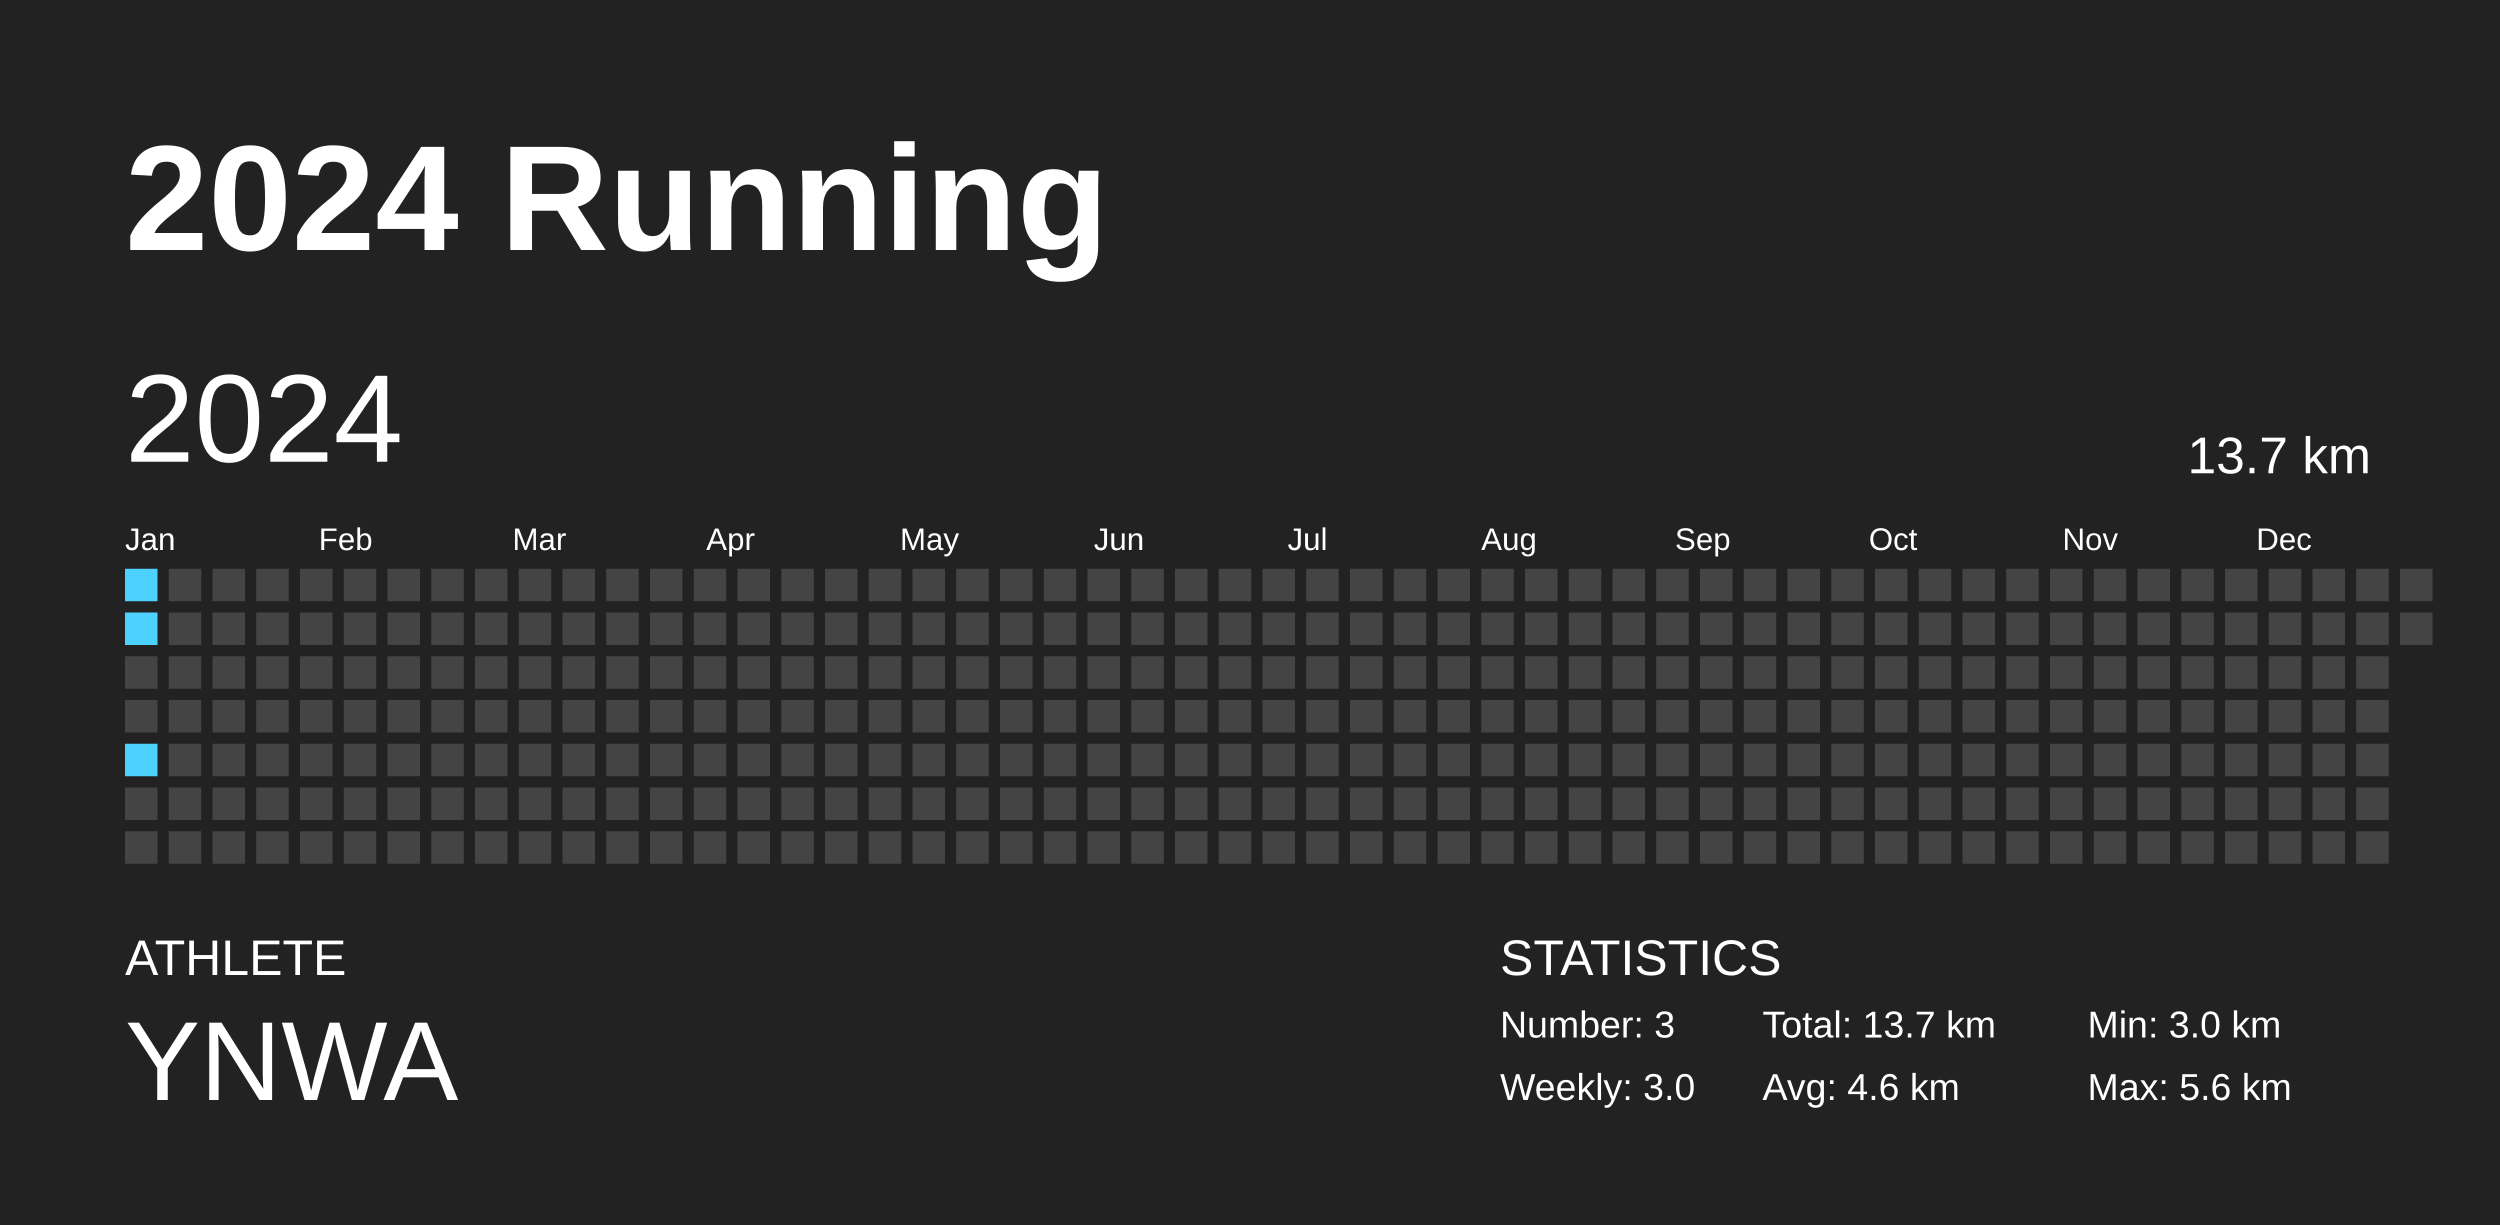
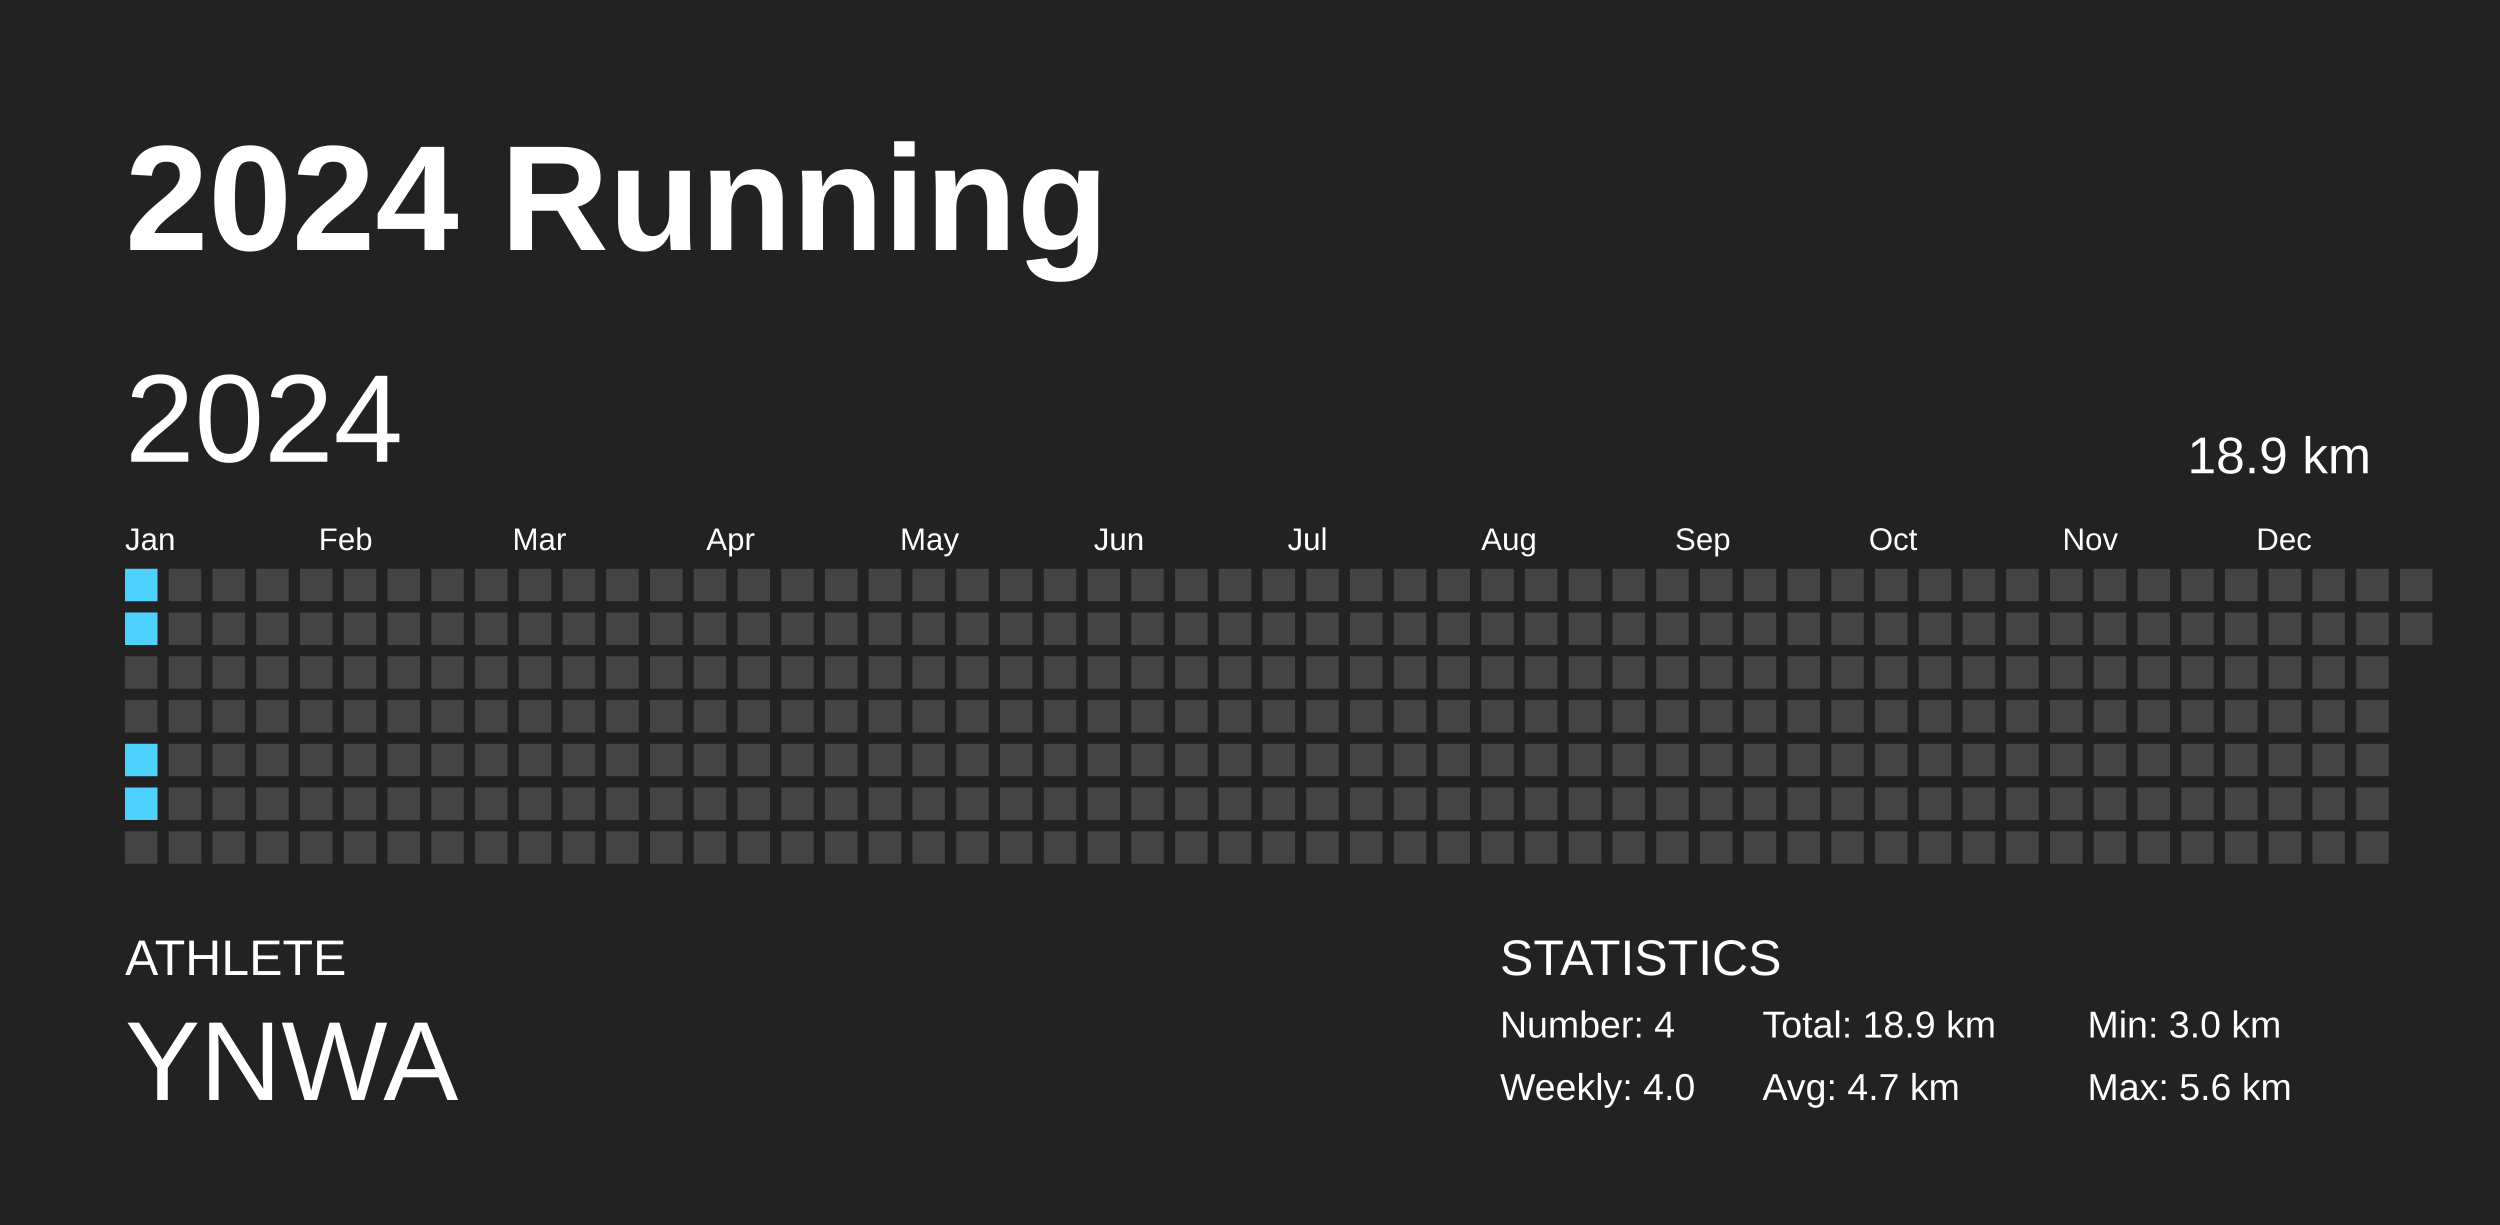
<svg xmlns="http://www.w3.org/2000/svg" baseProfile="full" height="98mm" version="1.1" viewBox="0,0,200,98" width="200mm">
  <defs />
  <rect fill="#222222" height="98" width="200" x="0" y="0" />
  <text fill="#FFFFFF" style="font-size:12px; font-family:Arial; font-weight:bold;" x="10" y="20">2024 Running</text>
  <text fill="#FFFFFF" style="font-size:4px; font-family:Arial" x="10" y="78">ATHLETE</text>
  <text fill="#FFFFFF" style="font-size:9px; font-family:Arial" x="10" y="88">YNWA</text>
  <text fill="#FFFFFF" style="font-size:4px; font-family:Arial" x="120" y="78">STATISTICS</text>
-   <text fill="#FFFFFF" style="font-size:3px; font-family:Arial" x="120" y="83">Number: 3</text>
-   <text fill="#FFFFFF" style="font-size:3px; font-family:Arial" x="120" y="88">Weekly: 3.0</text>
-   <text fill="#FFFFFF" style="font-size:3px; font-family:Arial" x="141" y="83">Total: 13.7 km</text>
-   <text fill="#FFFFFF" style="font-size:3px; font-family:Arial" x="141" y="88">Avg: 4.6 km</text>
+   <text fill="#FFFFFF" style="font-size:3px; font-family:Arial" x="120" y="83">Number: 4</text>
+   <text fill="#FFFFFF" style="font-size:3px; font-family:Arial" x="120" y="88">Weekly: 4.0</text>
+   <text fill="#FFFFFF" style="font-size:3px; font-family:Arial" x="141" y="83">Total: 18.9 km</text>
+   <text fill="#FFFFFF" style="font-size:3px; font-family:Arial" x="141" y="88">Avg: 4.7 km</text>
  <text fill="#FFFFFF" style="font-size:3px; font-family:Arial" x="167" y="83">Min: 3.0 km</text>
  <text fill="#FFFFFF" style="font-size:3px; font-family:Arial" x="167" y="88">Max: 5.6 km</text>
  <text dominant-baseline="hanging" fill="#FFFFFF" style="font-size:10.0px; font-family:Arial;" x="10" y="30">2024</text>
-   <text dominant-baseline="hanging" fill="#FFFFFF" style="font-size:4.125px; font-family:Arial;" x="175" y="35">13.7 km</text>
+   <text dominant-baseline="hanging" fill="#FFFFFF" style="font-size:4.125px; font-family:Arial;" x="175" y="35">18.9 km</text>
  <text fill="#FFFFFF" style="font-size:2.5px; font-family:Arial" x="10.0" y="44">Jan</text>
  <text fill="#FFFFFF" style="font-size:2.5px; font-family:Arial" x="25.5" y="44">Feb</text>
  <text fill="#FFFFFF" style="font-size:2.5px; font-family:Arial" x="41.0" y="44">Mar</text>
  <text fill="#FFFFFF" style="font-size:2.5px; font-family:Arial" x="56.5" y="44">Apr</text>
  <text fill="#FFFFFF" style="font-size:2.5px; font-family:Arial" x="72.0" y="44">May</text>
  <text fill="#FFFFFF" style="font-size:2.5px; font-family:Arial" x="87.5" y="44">Jun</text>
  <text fill="#FFFFFF" style="font-size:2.5px; font-family:Arial" x="103.0" y="44">Jul</text>
  <text fill="#FFFFFF" style="font-size:2.5px; font-family:Arial" x="118.5" y="44">Aug</text>
  <text fill="#FFFFFF" style="font-size:2.5px; font-family:Arial" x="134.0" y="44">Sep</text>
  <text fill="#FFFFFF" style="font-size:2.5px; font-family:Arial" x="149.5" y="44">Oct</text>
  <text fill="#FFFFFF" style="font-size:2.5px; font-family:Arial" x="165.0" y="44">Nov</text>
  <text fill="#FFFFFF" style="font-size:2.5px; font-family:Arial" x="180.5" y="44">Dec</text>
  <rect fill="#4dd2ff" height="2.6" width="2.6" x="10.0" y="45.5" />
  <rect fill="#4dd2ff" height="2.6" width="2.6" x="10.0" y="49.0" />
  <rect fill="#444444" height="2.6" width="2.6" x="10.0" y="52.5" />
  <rect fill="#444444" height="2.6" width="2.6" x="10.0" y="56.0" />
  <rect fill="#4dd2ff" height="2.6" width="2.6" x="10.0" y="59.5" />
-   <rect fill="#444444" height="2.6" width="2.6" x="10.0" y="63.0" />
+   <rect fill="#4dd2ff" height="2.6" width="2.6" x="10.0" y="63.0" />
  <rect fill="#444444" height="2.6" width="2.6" x="10.0" y="66.5" />
  <rect fill="#444444" height="2.6" width="2.6" x="13.5" y="45.5" />
  <rect fill="#444444" height="2.6" width="2.6" x="13.5" y="49.0" />
  <rect fill="#444444" height="2.6" width="2.6" x="13.5" y="52.5" />
  <rect fill="#444444" height="2.6" width="2.6" x="13.5" y="56.0" />
  <rect fill="#444444" height="2.6" width="2.6" x="13.5" y="59.5" />
  <rect fill="#444444" height="2.6" width="2.6" x="13.5" y="63.0" />
  <rect fill="#444444" height="2.6" width="2.6" x="13.5" y="66.5" />
  <rect fill="#444444" height="2.6" width="2.6" x="17.0" y="45.5" />
  <rect fill="#444444" height="2.6" width="2.6" x="17.0" y="49.0" />
  <rect fill="#444444" height="2.6" width="2.6" x="17.0" y="52.5" />
  <rect fill="#444444" height="2.6" width="2.6" x="17.0" y="56.0" />
  <rect fill="#444444" height="2.6" width="2.6" x="17.0" y="59.5" />
  <rect fill="#444444" height="2.6" width="2.6" x="17.0" y="63.0" />
  <rect fill="#444444" height="2.6" width="2.6" x="17.0" y="66.5" />
  <rect fill="#444444" height="2.6" width="2.6" x="20.5" y="45.5" />
  <rect fill="#444444" height="2.6" width="2.6" x="20.5" y="49.0" />
  <rect fill="#444444" height="2.6" width="2.6" x="20.5" y="52.5" />
  <rect fill="#444444" height="2.6" width="2.6" x="20.5" y="56.0" />
  <rect fill="#444444" height="2.6" width="2.6" x="20.5" y="59.5" />
  <rect fill="#444444" height="2.6" width="2.6" x="20.5" y="63.0" />
  <rect fill="#444444" height="2.6" width="2.6" x="20.5" y="66.5" />
  <rect fill="#444444" height="2.6" width="2.6" x="24.0" y="45.5" />
  <rect fill="#444444" height="2.6" width="2.6" x="24.0" y="49.0" />
  <rect fill="#444444" height="2.6" width="2.6" x="24.0" y="52.5" />
  <rect fill="#444444" height="2.6" width="2.6" x="24.0" y="56.0" />
  <rect fill="#444444" height="2.6" width="2.6" x="24.0" y="59.5" />
  <rect fill="#444444" height="2.6" width="2.6" x="24.0" y="63.0" />
  <rect fill="#444444" height="2.6" width="2.6" x="24.0" y="66.5" />
  <rect fill="#444444" height="2.6" width="2.6" x="27.5" y="45.5" />
  <rect fill="#444444" height="2.6" width="2.6" x="27.5" y="49.0" />
  <rect fill="#444444" height="2.6" width="2.6" x="27.5" y="52.5" />
  <rect fill="#444444" height="2.6" width="2.6" x="27.5" y="56.0" />
  <rect fill="#444444" height="2.6" width="2.6" x="27.5" y="59.5" />
  <rect fill="#444444" height="2.6" width="2.6" x="27.5" y="63.0" />
  <rect fill="#444444" height="2.6" width="2.6" x="27.5" y="66.5" />
  <rect fill="#444444" height="2.6" width="2.6" x="31.0" y="45.5" />
  <rect fill="#444444" height="2.6" width="2.6" x="31.0" y="49.0" />
  <rect fill="#444444" height="2.6" width="2.6" x="31.0" y="52.5" />
  <rect fill="#444444" height="2.6" width="2.6" x="31.0" y="56.0" />
  <rect fill="#444444" height="2.6" width="2.6" x="31.0" y="59.5" />
  <rect fill="#444444" height="2.6" width="2.6" x="31.0" y="63.0" />
  <rect fill="#444444" height="2.6" width="2.6" x="31.0" y="66.5" />
  <rect fill="#444444" height="2.6" width="2.6" x="34.5" y="45.5" />
  <rect fill="#444444" height="2.6" width="2.6" x="34.5" y="49.0" />
  <rect fill="#444444" height="2.6" width="2.6" x="34.5" y="52.5" />
  <rect fill="#444444" height="2.6" width="2.6" x="34.5" y="56.0" />
  <rect fill="#444444" height="2.6" width="2.6" x="34.5" y="59.5" />
  <rect fill="#444444" height="2.6" width="2.6" x="34.5" y="63.0" />
  <rect fill="#444444" height="2.6" width="2.6" x="34.5" y="66.5" />
  <rect fill="#444444" height="2.6" width="2.6" x="38.0" y="45.5" />
  <rect fill="#444444" height="2.6" width="2.6" x="38.0" y="49.0" />
  <rect fill="#444444" height="2.6" width="2.6" x="38.0" y="52.5" />
  <rect fill="#444444" height="2.6" width="2.6" x="38.0" y="56.0" />
  <rect fill="#444444" height="2.6" width="2.6" x="38.0" y="59.5" />
  <rect fill="#444444" height="2.6" width="2.6" x="38.0" y="63.0" />
  <rect fill="#444444" height="2.6" width="2.6" x="38.0" y="66.5" />
  <rect fill="#444444" height="2.6" width="2.6" x="41.5" y="45.5" />
  <rect fill="#444444" height="2.6" width="2.6" x="41.5" y="49.0" />
  <rect fill="#444444" height="2.6" width="2.6" x="41.5" y="52.5" />
  <rect fill="#444444" height="2.6" width="2.6" x="41.5" y="56.0" />
  <rect fill="#444444" height="2.6" width="2.6" x="41.5" y="59.5" />
  <rect fill="#444444" height="2.6" width="2.6" x="41.5" y="63.0" />
  <rect fill="#444444" height="2.6" width="2.6" x="41.5" y="66.5" />
  <rect fill="#444444" height="2.6" width="2.6" x="45.0" y="45.5" />
  <rect fill="#444444" height="2.6" width="2.6" x="45.0" y="49.0" />
  <rect fill="#444444" height="2.6" width="2.6" x="45.0" y="52.5" />
  <rect fill="#444444" height="2.6" width="2.6" x="45.0" y="56.0" />
  <rect fill="#444444" height="2.6" width="2.6" x="45.0" y="59.5" />
  <rect fill="#444444" height="2.6" width="2.6" x="45.0" y="63.0" />
  <rect fill="#444444" height="2.6" width="2.6" x="45.0" y="66.5" />
  <rect fill="#444444" height="2.6" width="2.6" x="48.5" y="45.5" />
  <rect fill="#444444" height="2.6" width="2.6" x="48.5" y="49.0" />
  <rect fill="#444444" height="2.6" width="2.6" x="48.5" y="52.5" />
  <rect fill="#444444" height="2.6" width="2.6" x="48.5" y="56.0" />
  <rect fill="#444444" height="2.6" width="2.6" x="48.5" y="59.5" />
  <rect fill="#444444" height="2.6" width="2.6" x="48.5" y="63.0" />
  <rect fill="#444444" height="2.6" width="2.6" x="48.5" y="66.5" />
  <rect fill="#444444" height="2.6" width="2.6" x="52.0" y="45.5" />
  <rect fill="#444444" height="2.6" width="2.6" x="52.0" y="49.0" />
  <rect fill="#444444" height="2.6" width="2.6" x="52.0" y="52.5" />
  <rect fill="#444444" height="2.6" width="2.6" x="52.0" y="56.0" />
  <rect fill="#444444" height="2.6" width="2.6" x="52.0" y="59.5" />
  <rect fill="#444444" height="2.6" width="2.6" x="52.0" y="63.0" />
  <rect fill="#444444" height="2.6" width="2.6" x="52.0" y="66.5" />
  <rect fill="#444444" height="2.6" width="2.6" x="55.5" y="45.5" />
  <rect fill="#444444" height="2.6" width="2.6" x="55.5" y="49.0" />
  <rect fill="#444444" height="2.6" width="2.6" x="55.5" y="52.5" />
  <rect fill="#444444" height="2.6" width="2.6" x="55.5" y="56.0" />
  <rect fill="#444444" height="2.6" width="2.6" x="55.5" y="59.5" />
  <rect fill="#444444" height="2.6" width="2.6" x="55.5" y="63.0" />
  <rect fill="#444444" height="2.6" width="2.6" x="55.5" y="66.5" />
  <rect fill="#444444" height="2.6" width="2.6" x="59.0" y="45.5" />
  <rect fill="#444444" height="2.6" width="2.6" x="59.0" y="49.0" />
  <rect fill="#444444" height="2.6" width="2.6" x="59.0" y="52.5" />
  <rect fill="#444444" height="2.6" width="2.6" x="59.0" y="56.0" />
  <rect fill="#444444" height="2.6" width="2.6" x="59.0" y="59.5" />
  <rect fill="#444444" height="2.6" width="2.6" x="59.0" y="63.0" />
  <rect fill="#444444" height="2.6" width="2.6" x="59.0" y="66.5" />
  <rect fill="#444444" height="2.6" width="2.6" x="62.5" y="45.5" />
  <rect fill="#444444" height="2.6" width="2.6" x="62.5" y="49.0" />
  <rect fill="#444444" height="2.6" width="2.6" x="62.5" y="52.5" />
  <rect fill="#444444" height="2.6" width="2.6" x="62.5" y="56.0" />
  <rect fill="#444444" height="2.6" width="2.6" x="62.5" y="59.5" />
  <rect fill="#444444" height="2.6" width="2.6" x="62.5" y="63.0" />
  <rect fill="#444444" height="2.6" width="2.6" x="62.5" y="66.5" />
  <rect fill="#444444" height="2.6" width="2.6" x="66.0" y="45.5" />
  <rect fill="#444444" height="2.6" width="2.6" x="66.0" y="49.0" />
  <rect fill="#444444" height="2.6" width="2.6" x="66.0" y="52.5" />
  <rect fill="#444444" height="2.6" width="2.6" x="66.0" y="56.0" />
  <rect fill="#444444" height="2.6" width="2.6" x="66.0" y="59.5" />
  <rect fill="#444444" height="2.6" width="2.6" x="66.0" y="63.0" />
  <rect fill="#444444" height="2.6" width="2.6" x="66.0" y="66.5" />
  <rect fill="#444444" height="2.6" width="2.6" x="69.5" y="45.5" />
  <rect fill="#444444" height="2.6" width="2.6" x="69.5" y="49.0" />
  <rect fill="#444444" height="2.6" width="2.6" x="69.5" y="52.5" />
  <rect fill="#444444" height="2.6" width="2.6" x="69.5" y="56.0" />
  <rect fill="#444444" height="2.6" width="2.6" x="69.5" y="59.5" />
  <rect fill="#444444" height="2.6" width="2.6" x="69.5" y="63.0" />
  <rect fill="#444444" height="2.6" width="2.6" x="69.5" y="66.5" />
  <rect fill="#444444" height="2.6" width="2.6" x="73.0" y="45.5" />
  <rect fill="#444444" height="2.6" width="2.6" x="73.0" y="49.0" />
  <rect fill="#444444" height="2.6" width="2.6" x="73.0" y="52.5" />
  <rect fill="#444444" height="2.6" width="2.6" x="73.0" y="56.0" />
  <rect fill="#444444" height="2.6" width="2.6" x="73.0" y="59.5" />
  <rect fill="#444444" height="2.6" width="2.6" x="73.0" y="63.0" />
  <rect fill="#444444" height="2.6" width="2.6" x="73.0" y="66.5" />
  <rect fill="#444444" height="2.6" width="2.6" x="76.5" y="45.5" />
  <rect fill="#444444" height="2.6" width="2.6" x="76.5" y="49.0" />
  <rect fill="#444444" height="2.6" width="2.6" x="76.5" y="52.5" />
  <rect fill="#444444" height="2.6" width="2.6" x="76.5" y="56.0" />
  <rect fill="#444444" height="2.6" width="2.6" x="76.5" y="59.5" />
  <rect fill="#444444" height="2.6" width="2.6" x="76.5" y="63.0" />
  <rect fill="#444444" height="2.6" width="2.6" x="76.5" y="66.5" />
  <rect fill="#444444" height="2.6" width="2.6" x="80.0" y="45.5" />
  <rect fill="#444444" height="2.6" width="2.6" x="80.0" y="49.0" />
  <rect fill="#444444" height="2.6" width="2.6" x="80.0" y="52.5" />
  <rect fill="#444444" height="2.6" width="2.6" x="80.0" y="56.0" />
  <rect fill="#444444" height="2.6" width="2.6" x="80.0" y="59.5" />
  <rect fill="#444444" height="2.6" width="2.6" x="80.0" y="63.0" />
  <rect fill="#444444" height="2.6" width="2.6" x="80.0" y="66.5" />
  <rect fill="#444444" height="2.6" width="2.6" x="83.5" y="45.5" />
  <rect fill="#444444" height="2.6" width="2.6" x="83.5" y="49.0" />
  <rect fill="#444444" height="2.6" width="2.6" x="83.5" y="52.5" />
  <rect fill="#444444" height="2.6" width="2.6" x="83.5" y="56.0" />
  <rect fill="#444444" height="2.6" width="2.6" x="83.5" y="59.5" />
  <rect fill="#444444" height="2.6" width="2.6" x="83.5" y="63.0" />
  <rect fill="#444444" height="2.6" width="2.6" x="83.5" y="66.5" />
  <rect fill="#444444" height="2.6" width="2.6" x="87.0" y="45.5" />
  <rect fill="#444444" height="2.6" width="2.6" x="87.0" y="49.0" />
  <rect fill="#444444" height="2.6" width="2.6" x="87.0" y="52.5" />
  <rect fill="#444444" height="2.6" width="2.6" x="87.0" y="56.0" />
  <rect fill="#444444" height="2.6" width="2.6" x="87.0" y="59.5" />
  <rect fill="#444444" height="2.6" width="2.6" x="87.0" y="63.0" />
  <rect fill="#444444" height="2.6" width="2.6" x="87.0" y="66.5" />
  <rect fill="#444444" height="2.6" width="2.6" x="90.5" y="45.5" />
  <rect fill="#444444" height="2.6" width="2.6" x="90.5" y="49.0" />
  <rect fill="#444444" height="2.6" width="2.6" x="90.5" y="52.5" />
  <rect fill="#444444" height="2.6" width="2.6" x="90.5" y="56.0" />
  <rect fill="#444444" height="2.6" width="2.6" x="90.5" y="59.5" />
  <rect fill="#444444" height="2.6" width="2.6" x="90.5" y="63.0" />
  <rect fill="#444444" height="2.6" width="2.6" x="90.5" y="66.5" />
  <rect fill="#444444" height="2.6" width="2.6" x="94.0" y="45.5" />
  <rect fill="#444444" height="2.6" width="2.6" x="94.0" y="49.0" />
  <rect fill="#444444" height="2.6" width="2.6" x="94.0" y="52.5" />
  <rect fill="#444444" height="2.6" width="2.6" x="94.0" y="56.0" />
  <rect fill="#444444" height="2.6" width="2.6" x="94.0" y="59.5" />
  <rect fill="#444444" height="2.6" width="2.6" x="94.0" y="63.0" />
  <rect fill="#444444" height="2.6" width="2.6" x="94.0" y="66.5" />
  <rect fill="#444444" height="2.6" width="2.6" x="97.5" y="45.5" />
  <rect fill="#444444" height="2.6" width="2.6" x="97.5" y="49.0" />
  <rect fill="#444444" height="2.6" width="2.6" x="97.5" y="52.5" />
  <rect fill="#444444" height="2.6" width="2.6" x="97.5" y="56.0" />
  <rect fill="#444444" height="2.6" width="2.6" x="97.5" y="59.5" />
  <rect fill="#444444" height="2.6" width="2.6" x="97.5" y="63.0" />
  <rect fill="#444444" height="2.6" width="2.6" x="97.5" y="66.5" />
  <rect fill="#444444" height="2.6" width="2.6" x="101.0" y="45.5" />
  <rect fill="#444444" height="2.6" width="2.6" x="101.0" y="49.0" />
  <rect fill="#444444" height="2.6" width="2.6" x="101.0" y="52.5" />
  <rect fill="#444444" height="2.6" width="2.6" x="101.0" y="56.0" />
  <rect fill="#444444" height="2.6" width="2.6" x="101.0" y="59.5" />
  <rect fill="#444444" height="2.6" width="2.6" x="101.0" y="63.0" />
  <rect fill="#444444" height="2.6" width="2.6" x="101.0" y="66.5" />
  <rect fill="#444444" height="2.6" width="2.6" x="104.5" y="45.5" />
  <rect fill="#444444" height="2.6" width="2.6" x="104.5" y="49.0" />
  <rect fill="#444444" height="2.6" width="2.6" x="104.5" y="52.5" />
  <rect fill="#444444" height="2.6" width="2.6" x="104.5" y="56.0" />
  <rect fill="#444444" height="2.6" width="2.6" x="104.5" y="59.5" />
  <rect fill="#444444" height="2.6" width="2.6" x="104.5" y="63.0" />
  <rect fill="#444444" height="2.6" width="2.6" x="104.5" y="66.5" />
  <rect fill="#444444" height="2.6" width="2.6" x="108.0" y="45.5" />
  <rect fill="#444444" height="2.6" width="2.6" x="108.0" y="49.0" />
  <rect fill="#444444" height="2.6" width="2.6" x="108.0" y="52.5" />
  <rect fill="#444444" height="2.6" width="2.6" x="108.0" y="56.0" />
  <rect fill="#444444" height="2.6" width="2.6" x="108.0" y="59.5" />
  <rect fill="#444444" height="2.6" width="2.6" x="108.0" y="63.0" />
  <rect fill="#444444" height="2.6" width="2.6" x="108.0" y="66.5" />
  <rect fill="#444444" height="2.6" width="2.6" x="111.5" y="45.5" />
  <rect fill="#444444" height="2.6" width="2.6" x="111.5" y="49.0" />
  <rect fill="#444444" height="2.6" width="2.6" x="111.5" y="52.5" />
  <rect fill="#444444" height="2.6" width="2.6" x="111.5" y="56.0" />
  <rect fill="#444444" height="2.6" width="2.6" x="111.5" y="59.5" />
  <rect fill="#444444" height="2.6" width="2.6" x="111.5" y="63.0" />
  <rect fill="#444444" height="2.6" width="2.6" x="111.5" y="66.5" />
  <rect fill="#444444" height="2.6" width="2.6" x="115.0" y="45.5" />
  <rect fill="#444444" height="2.6" width="2.6" x="115.0" y="49.0" />
  <rect fill="#444444" height="2.6" width="2.6" x="115.0" y="52.5" />
  <rect fill="#444444" height="2.6" width="2.6" x="115.0" y="56.0" />
  <rect fill="#444444" height="2.6" width="2.6" x="115.0" y="59.5" />
  <rect fill="#444444" height="2.6" width="2.6" x="115.0" y="63.0" />
  <rect fill="#444444" height="2.6" width="2.6" x="115.0" y="66.5" />
  <rect fill="#444444" height="2.6" width="2.6" x="118.5" y="45.5" />
  <rect fill="#444444" height="2.6" width="2.6" x="118.5" y="49.0" />
  <rect fill="#444444" height="2.6" width="2.6" x="118.5" y="52.5" />
  <rect fill="#444444" height="2.6" width="2.6" x="118.5" y="56.0" />
  <rect fill="#444444" height="2.6" width="2.6" x="118.5" y="59.5" />
  <rect fill="#444444" height="2.6" width="2.6" x="118.5" y="63.0" />
  <rect fill="#444444" height="2.6" width="2.6" x="118.5" y="66.5" />
  <rect fill="#444444" height="2.6" width="2.6" x="122.0" y="45.5" />
  <rect fill="#444444" height="2.6" width="2.6" x="122.0" y="49.0" />
  <rect fill="#444444" height="2.6" width="2.6" x="122.0" y="52.5" />
  <rect fill="#444444" height="2.6" width="2.6" x="122.0" y="56.0" />
  <rect fill="#444444" height="2.6" width="2.6" x="122.0" y="59.5" />
  <rect fill="#444444" height="2.6" width="2.6" x="122.0" y="63.0" />
  <rect fill="#444444" height="2.6" width="2.6" x="122.0" y="66.5" />
  <rect fill="#444444" height="2.6" width="2.6" x="125.5" y="45.5" />
  <rect fill="#444444" height="2.6" width="2.6" x="125.5" y="49.0" />
  <rect fill="#444444" height="2.6" width="2.6" x="125.5" y="52.5" />
  <rect fill="#444444" height="2.6" width="2.6" x="125.5" y="56.0" />
  <rect fill="#444444" height="2.6" width="2.6" x="125.5" y="59.5" />
  <rect fill="#444444" height="2.6" width="2.6" x="125.5" y="63.0" />
  <rect fill="#444444" height="2.6" width="2.6" x="125.5" y="66.5" />
  <rect fill="#444444" height="2.6" width="2.6" x="129.0" y="45.5" />
  <rect fill="#444444" height="2.6" width="2.6" x="129.0" y="49.0" />
  <rect fill="#444444" height="2.6" width="2.6" x="129.0" y="52.5" />
  <rect fill="#444444" height="2.6" width="2.6" x="129.0" y="56.0" />
  <rect fill="#444444" height="2.6" width="2.6" x="129.0" y="59.5" />
  <rect fill="#444444" height="2.6" width="2.6" x="129.0" y="63.0" />
  <rect fill="#444444" height="2.6" width="2.6" x="129.0" y="66.5" />
  <rect fill="#444444" height="2.6" width="2.6" x="132.5" y="45.5" />
  <rect fill="#444444" height="2.6" width="2.6" x="132.5" y="49.0" />
  <rect fill="#444444" height="2.6" width="2.6" x="132.5" y="52.5" />
  <rect fill="#444444" height="2.6" width="2.6" x="132.5" y="56.0" />
  <rect fill="#444444" height="2.6" width="2.6" x="132.5" y="59.5" />
  <rect fill="#444444" height="2.6" width="2.6" x="132.5" y="63.0" />
  <rect fill="#444444" height="2.6" width="2.6" x="132.5" y="66.5" />
  <rect fill="#444444" height="2.6" width="2.6" x="136.0" y="45.5" />
  <rect fill="#444444" height="2.6" width="2.6" x="136.0" y="49.0" />
  <rect fill="#444444" height="2.6" width="2.6" x="136.0" y="52.5" />
  <rect fill="#444444" height="2.6" width="2.6" x="136.0" y="56.0" />
  <rect fill="#444444" height="2.6" width="2.6" x="136.0" y="59.5" />
  <rect fill="#444444" height="2.6" width="2.6" x="136.0" y="63.0" />
  <rect fill="#444444" height="2.6" width="2.6" x="136.0" y="66.5" />
  <rect fill="#444444" height="2.6" width="2.6" x="139.5" y="45.5" />
  <rect fill="#444444" height="2.6" width="2.6" x="139.5" y="49.0" />
  <rect fill="#444444" height="2.6" width="2.6" x="139.5" y="52.5" />
  <rect fill="#444444" height="2.6" width="2.6" x="139.5" y="56.0" />
  <rect fill="#444444" height="2.6" width="2.6" x="139.5" y="59.5" />
  <rect fill="#444444" height="2.6" width="2.6" x="139.5" y="63.0" />
  <rect fill="#444444" height="2.6" width="2.6" x="139.5" y="66.5" />
  <rect fill="#444444" height="2.6" width="2.6" x="143.0" y="45.5" />
  <rect fill="#444444" height="2.6" width="2.6" x="143.0" y="49.0" />
  <rect fill="#444444" height="2.6" width="2.6" x="143.0" y="52.5" />
  <rect fill="#444444" height="2.6" width="2.6" x="143.0" y="56.0" />
  <rect fill="#444444" height="2.6" width="2.6" x="143.0" y="59.5" />
  <rect fill="#444444" height="2.6" width="2.6" x="143.0" y="63.0" />
  <rect fill="#444444" height="2.6" width="2.6" x="143.0" y="66.5" />
  <rect fill="#444444" height="2.6" width="2.6" x="146.5" y="45.5" />
  <rect fill="#444444" height="2.6" width="2.6" x="146.5" y="49.0" />
  <rect fill="#444444" height="2.6" width="2.6" x="146.5" y="52.5" />
  <rect fill="#444444" height="2.6" width="2.6" x="146.5" y="56.0" />
  <rect fill="#444444" height="2.6" width="2.6" x="146.5" y="59.5" />
  <rect fill="#444444" height="2.6" width="2.6" x="146.5" y="63.0" />
  <rect fill="#444444" height="2.6" width="2.6" x="146.5" y="66.5" />
  <rect fill="#444444" height="2.6" width="2.6" x="150.0" y="45.5" />
  <rect fill="#444444" height="2.6" width="2.6" x="150.0" y="49.0" />
  <rect fill="#444444" height="2.6" width="2.6" x="150.0" y="52.5" />
  <rect fill="#444444" height="2.6" width="2.6" x="150.0" y="56.0" />
  <rect fill="#444444" height="2.6" width="2.6" x="150.0" y="59.5" />
  <rect fill="#444444" height="2.6" width="2.6" x="150.0" y="63.0" />
  <rect fill="#444444" height="2.6" width="2.6" x="150.0" y="66.5" />
  <rect fill="#444444" height="2.6" width="2.6" x="153.5" y="45.5" />
  <rect fill="#444444" height="2.6" width="2.6" x="153.5" y="49.0" />
  <rect fill="#444444" height="2.6" width="2.6" x="153.5" y="52.5" />
  <rect fill="#444444" height="2.6" width="2.6" x="153.5" y="56.0" />
  <rect fill="#444444" height="2.6" width="2.6" x="153.5" y="59.5" />
  <rect fill="#444444" height="2.6" width="2.6" x="153.5" y="63.0" />
  <rect fill="#444444" height="2.6" width="2.6" x="153.5" y="66.5" />
  <rect fill="#444444" height="2.6" width="2.6" x="157.0" y="45.5" />
  <rect fill="#444444" height="2.6" width="2.6" x="157.0" y="49.0" />
  <rect fill="#444444" height="2.6" width="2.6" x="157.0" y="52.5" />
  <rect fill="#444444" height="2.6" width="2.6" x="157.0" y="56.0" />
  <rect fill="#444444" height="2.6" width="2.6" x="157.0" y="59.5" />
  <rect fill="#444444" height="2.6" width="2.6" x="157.0" y="63.0" />
  <rect fill="#444444" height="2.6" width="2.6" x="157.0" y="66.5" />
  <rect fill="#444444" height="2.6" width="2.6" x="160.5" y="45.5" />
  <rect fill="#444444" height="2.6" width="2.6" x="160.5" y="49.0" />
  <rect fill="#444444" height="2.6" width="2.6" x="160.5" y="52.5" />
  <rect fill="#444444" height="2.6" width="2.6" x="160.5" y="56.0" />
  <rect fill="#444444" height="2.6" width="2.6" x="160.5" y="59.5" />
  <rect fill="#444444" height="2.6" width="2.6" x="160.5" y="63.0" />
  <rect fill="#444444" height="2.6" width="2.6" x="160.5" y="66.5" />
  <rect fill="#444444" height="2.6" width="2.6" x="164.0" y="45.5" />
  <rect fill="#444444" height="2.6" width="2.6" x="164.0" y="49.0" />
  <rect fill="#444444" height="2.6" width="2.6" x="164.0" y="52.5" />
  <rect fill="#444444" height="2.6" width="2.6" x="164.0" y="56.0" />
  <rect fill="#444444" height="2.6" width="2.6" x="164.0" y="59.5" />
  <rect fill="#444444" height="2.6" width="2.6" x="164.0" y="63.0" />
  <rect fill="#444444" height="2.6" width="2.6" x="164.0" y="66.5" />
  <rect fill="#444444" height="2.6" width="2.6" x="167.5" y="45.5" />
  <rect fill="#444444" height="2.6" width="2.6" x="167.5" y="49.0" />
  <rect fill="#444444" height="2.6" width="2.6" x="167.5" y="52.5" />
  <rect fill="#444444" height="2.6" width="2.6" x="167.5" y="56.0" />
  <rect fill="#444444" height="2.6" width="2.6" x="167.5" y="59.5" />
  <rect fill="#444444" height="2.6" width="2.6" x="167.5" y="63.0" />
  <rect fill="#444444" height="2.6" width="2.6" x="167.5" y="66.5" />
  <rect fill="#444444" height="2.6" width="2.6" x="171.0" y="45.5" />
  <rect fill="#444444" height="2.6" width="2.6" x="171.0" y="49.0" />
  <rect fill="#444444" height="2.6" width="2.6" x="171.0" y="52.5" />
  <rect fill="#444444" height="2.6" width="2.6" x="171.0" y="56.0" />
  <rect fill="#444444" height="2.6" width="2.6" x="171.0" y="59.5" />
  <rect fill="#444444" height="2.6" width="2.6" x="171.0" y="63.0" />
  <rect fill="#444444" height="2.6" width="2.6" x="171.0" y="66.5" />
  <rect fill="#444444" height="2.6" width="2.6" x="174.5" y="45.5" />
  <rect fill="#444444" height="2.6" width="2.6" x="174.5" y="49.0" />
  <rect fill="#444444" height="2.6" width="2.6" x="174.5" y="52.5" />
  <rect fill="#444444" height="2.6" width="2.6" x="174.5" y="56.0" />
  <rect fill="#444444" height="2.6" width="2.6" x="174.5" y="59.5" />
  <rect fill="#444444" height="2.6" width="2.6" x="174.5" y="63.0" />
  <rect fill="#444444" height="2.6" width="2.6" x="174.5" y="66.5" />
  <rect fill="#444444" height="2.6" width="2.6" x="178.0" y="45.5" />
  <rect fill="#444444" height="2.6" width="2.6" x="178.0" y="49.0" />
  <rect fill="#444444" height="2.6" width="2.6" x="178.0" y="52.5" />
  <rect fill="#444444" height="2.6" width="2.6" x="178.0" y="56.0" />
  <rect fill="#444444" height="2.6" width="2.6" x="178.0" y="59.5" />
  <rect fill="#444444" height="2.6" width="2.6" x="178.0" y="63.0" />
  <rect fill="#444444" height="2.6" width="2.6" x="178.0" y="66.5" />
  <rect fill="#444444" height="2.6" width="2.6" x="181.5" y="45.5" />
  <rect fill="#444444" height="2.6" width="2.6" x="181.5" y="49.0" />
  <rect fill="#444444" height="2.6" width="2.6" x="181.5" y="52.5" />
  <rect fill="#444444" height="2.6" width="2.6" x="181.5" y="56.0" />
  <rect fill="#444444" height="2.6" width="2.6" x="181.5" y="59.5" />
  <rect fill="#444444" height="2.6" width="2.6" x="181.5" y="63.0" />
  <rect fill="#444444" height="2.6" width="2.6" x="181.5" y="66.5" />
  <rect fill="#444444" height="2.6" width="2.6" x="185.0" y="45.5" />
  <rect fill="#444444" height="2.6" width="2.6" x="185.0" y="49.0" />
  <rect fill="#444444" height="2.6" width="2.6" x="185.0" y="52.5" />
  <rect fill="#444444" height="2.6" width="2.6" x="185.0" y="56.0" />
  <rect fill="#444444" height="2.6" width="2.6" x="185.0" y="59.5" />
  <rect fill="#444444" height="2.6" width="2.6" x="185.0" y="63.0" />
  <rect fill="#444444" height="2.6" width="2.6" x="185.0" y="66.5" />
  <rect fill="#444444" height="2.6" width="2.6" x="188.5" y="45.5" />
  <rect fill="#444444" height="2.6" width="2.6" x="188.5" y="49.0" />
  <rect fill="#444444" height="2.6" width="2.6" x="188.5" y="52.5" />
  <rect fill="#444444" height="2.6" width="2.6" x="188.5" y="56.0" />
  <rect fill="#444444" height="2.6" width="2.6" x="188.5" y="59.5" />
  <rect fill="#444444" height="2.6" width="2.6" x="188.5" y="63.0" />
  <rect fill="#444444" height="2.6" width="2.6" x="188.5" y="66.5" />
  <rect fill="#444444" height="2.6" width="2.6" x="192.0" y="45.5" />
  <rect fill="#444444" height="2.6" width="2.6" x="192.0" y="49.0" />
</svg>
